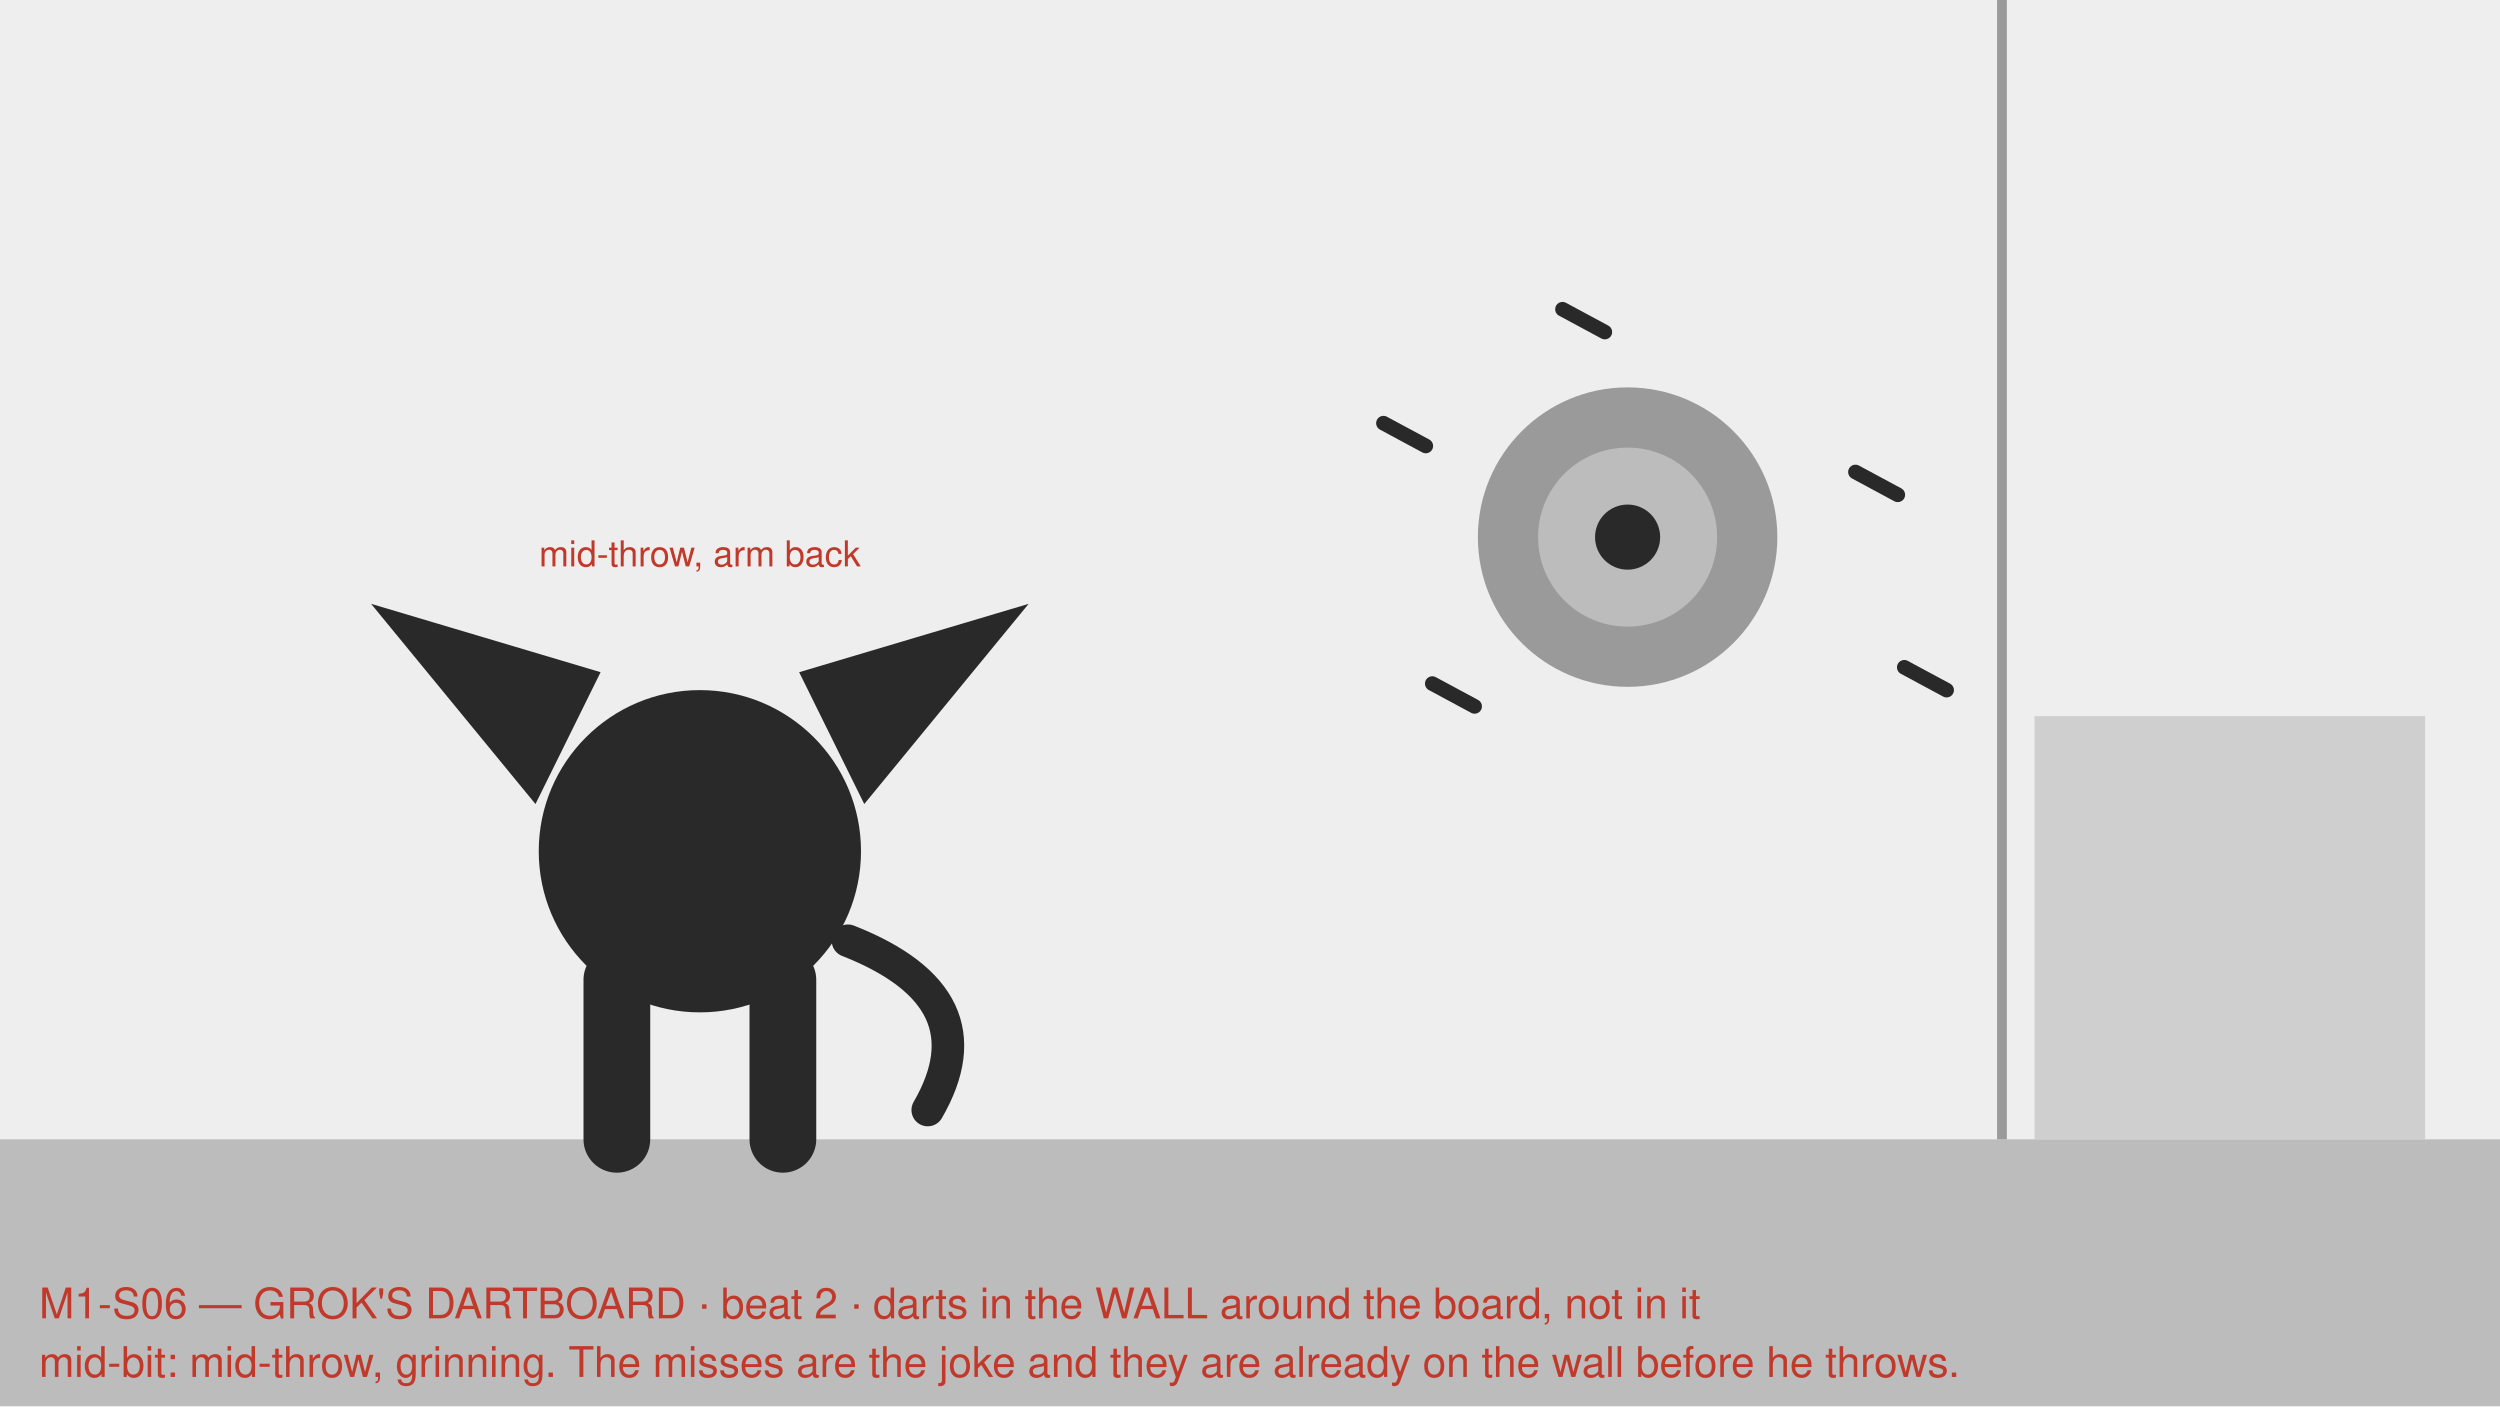
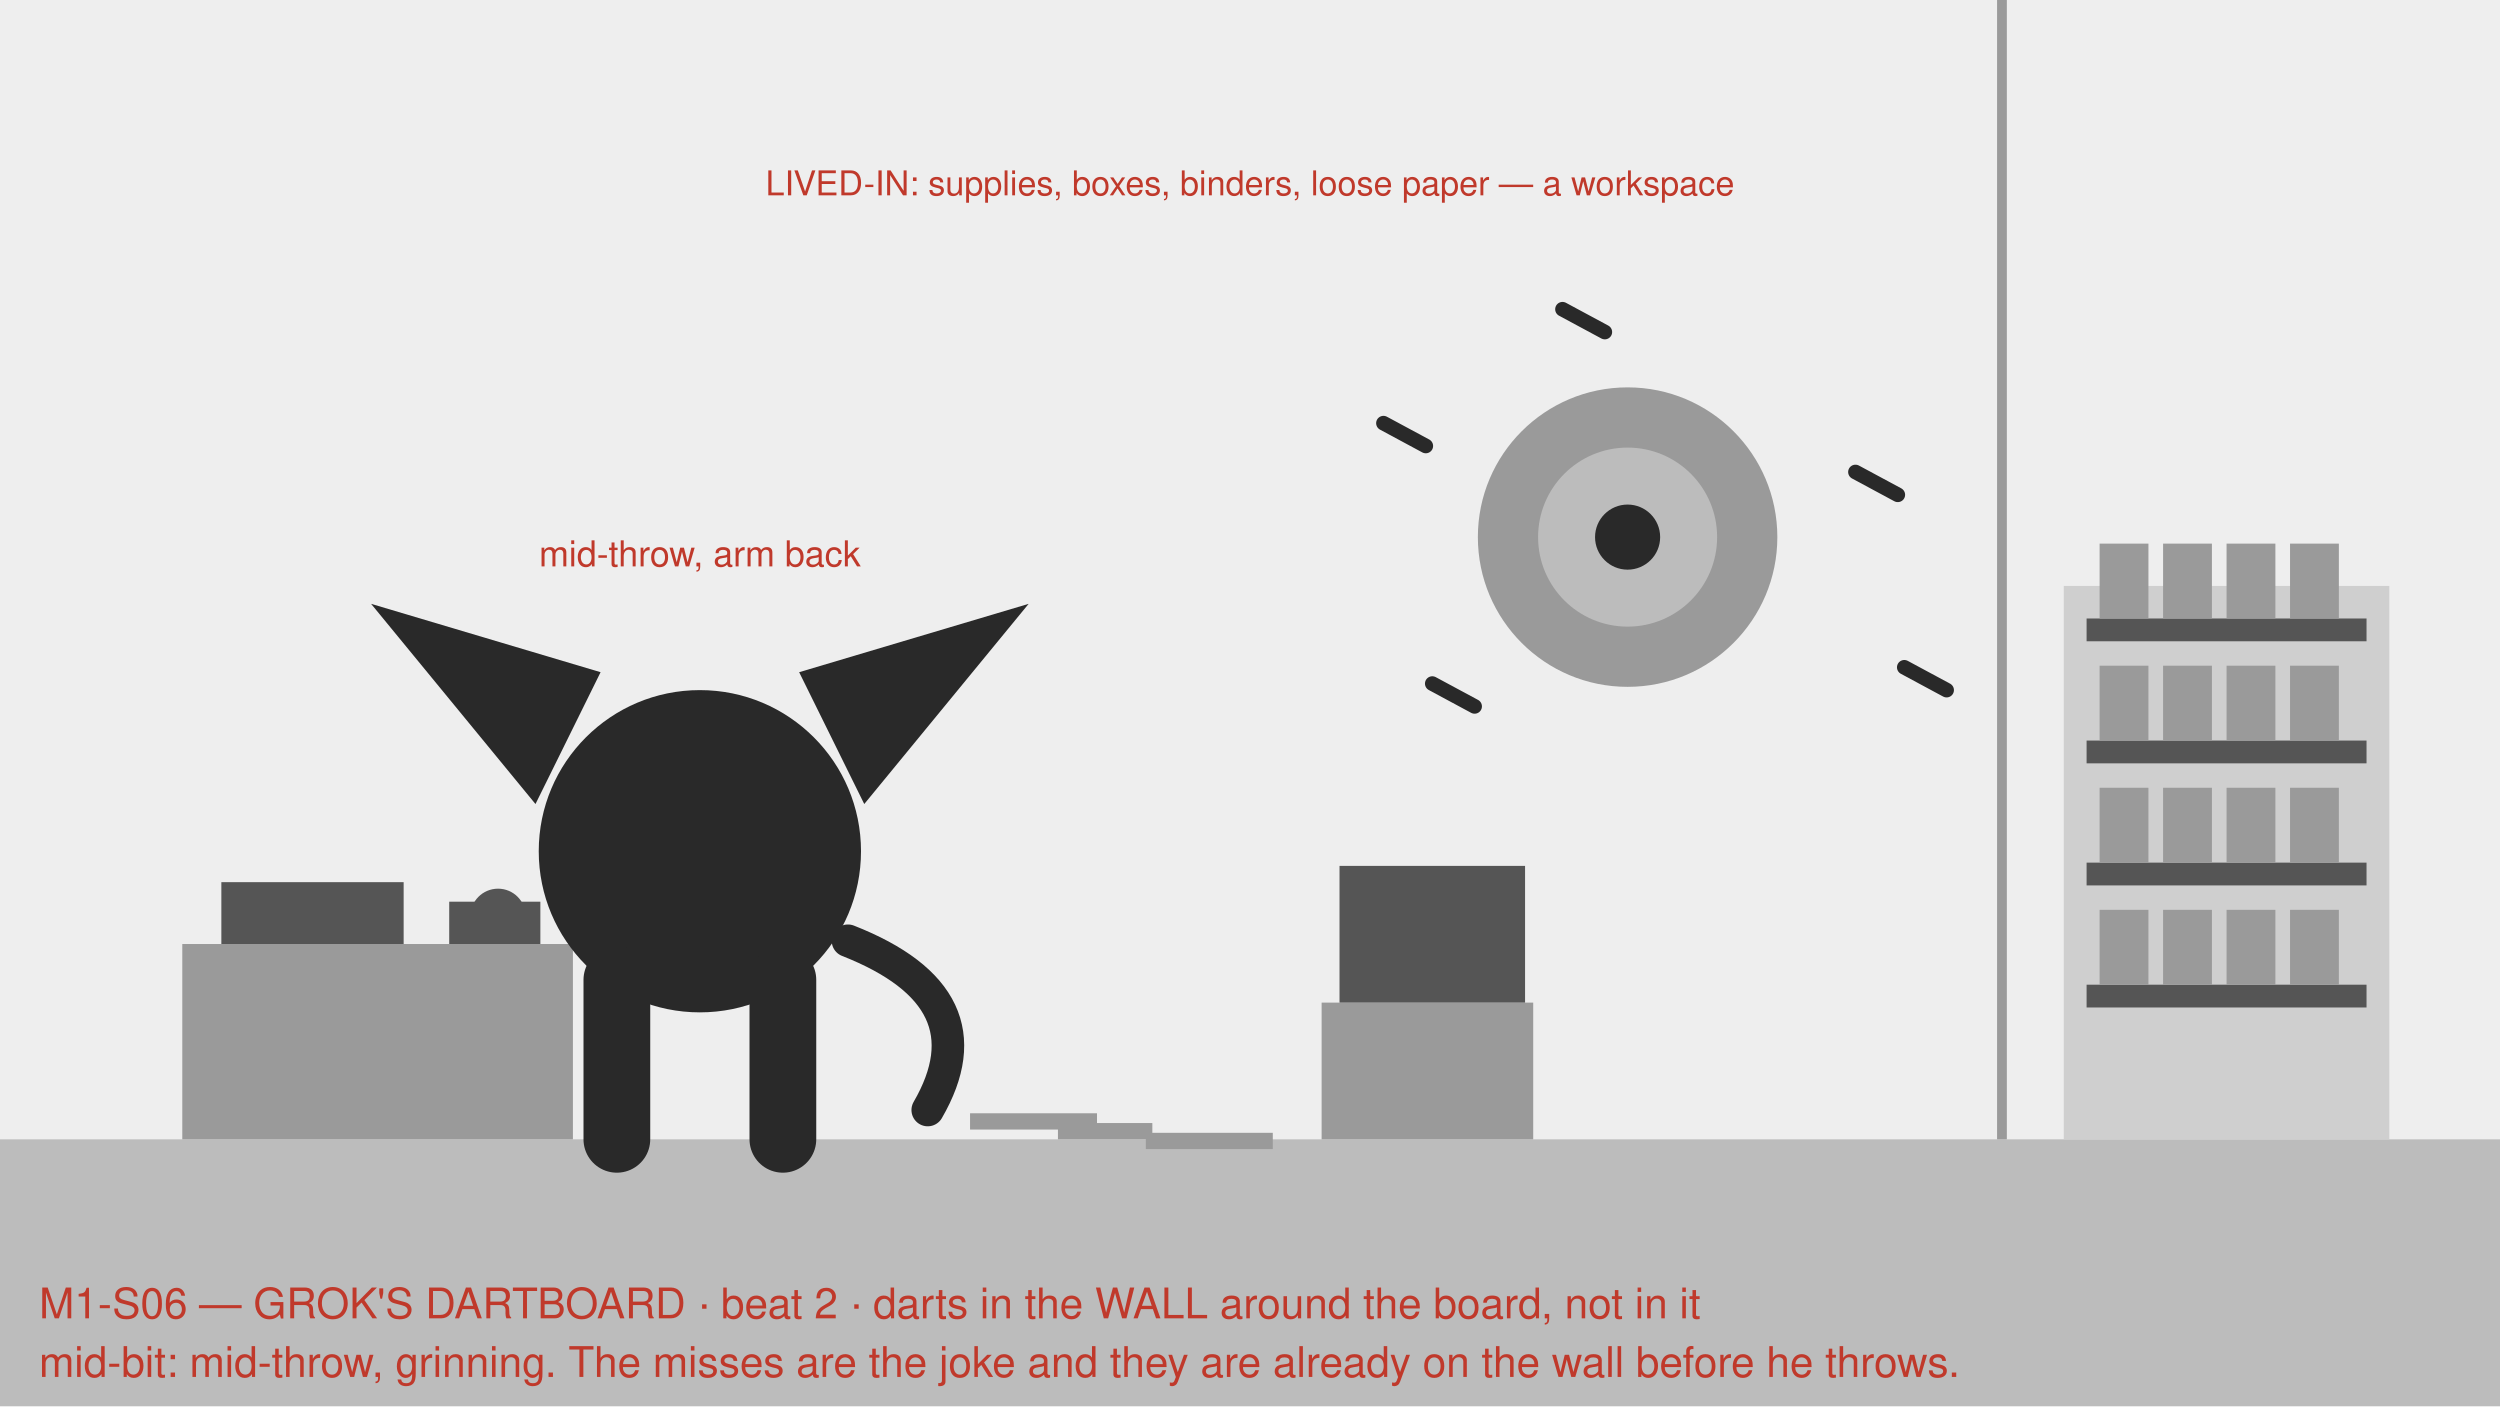
<svg xmlns="http://www.w3.org/2000/svg" width="1536" height="864" viewBox="0 0 1536 864">
  <rect width="1536" height="864" fill="#eeeeee" />
  <path d="M0 700H1536V864H0Z" fill="#bcbcbc" />
  <path d="M1230 0V700" stroke="#9a9a9a" stroke-width="6" />
  <circle cx="1000" cy="330" r="92" fill="#9a9a9a" />
  <circle cx="1000" cy="330" r="55" fill="#bcbcbc" />
  <circle cx="1000" cy="330" r="20" fill="#292929" />
  <path d="M850 260l26 14" stroke="#292929" stroke-width="9" stroke-linecap="round" />
  <path d="M880 420l26 14" stroke="#292929" stroke-width="9" stroke-linecap="round" />
  <path d="M1140 290l26 14" stroke="#292929" stroke-width="9" stroke-linecap="round" />
  <path d="M1170 410l26 14" stroke="#292929" stroke-width="9" stroke-linecap="round" />
  <path d="M960 190l26 14" stroke="#292929" stroke-width="9" stroke-linecap="round" />
-   <rect x="1250" y="440" width="240" height="260" fill="#cfcfcf" />
+   <rect x="1268" y="360" width="200" height="340" fill="#cfcfcf" />
+   <rect x="1282" y="380" width="172" height="14" fill="#555555" />
+   <rect x="1290" y="334" width="30" height="46" fill="#9a9a9a" />
+   <rect x="1329" y="334" width="30" height="46" fill="#9a9a9a" />
+   <rect x="1368" y="334" width="30" height="46" fill="#9a9a9a" />
+   <rect x="1407" y="334" width="30" height="46" fill="#9a9a9a" />
+   <rect x="1282" y="455" width="172" height="14" fill="#555555" />
+   <rect x="1290" y="409" width="30" height="46" fill="#9a9a9a" />
+   <rect x="1329" y="409" width="30" height="46" fill="#9a9a9a" />
+   <rect x="1368" y="409" width="30" height="46" fill="#9a9a9a" />
+   <rect x="1407" y="409" width="30" height="46" fill="#9a9a9a" />
+   <rect x="1282" y="530" width="172" height="14" fill="#555555" />
+   <rect x="1290" y="484" width="30" height="46" fill="#9a9a9a" />
+   <rect x="1329" y="484" width="30" height="46" fill="#9a9a9a" />
+   <rect x="1368" y="484" width="30" height="46" fill="#9a9a9a" />
+   <rect x="1407" y="484" width="30" height="46" fill="#9a9a9a" />
+   <rect x="1282" y="605" width="172" height="14" fill="#555555" />
+   <rect x="1290" y="559" width="30" height="46" fill="#9a9a9a" />
+   <rect x="1329" y="559" width="30" height="46" fill="#9a9a9a" />
+   <rect x="1368" y="559" width="30" height="46" fill="#9a9a9a" />
+   <rect x="1407" y="559" width="30" height="46" fill="#9a9a9a" />
+   <rect x="112" y="580" width="240" height="120" fill="#9a9a9a" />
+   <rect x="136" y="542" width="112" height="38" fill="#555555" />
+   <rect x="276" y="554" width="56" height="26" fill="#555555" />
+   <circle cx="306" cy="563" r="17" fill="#555555" />
+   <rect x="812" y="616" width="130" height="84" fill="#9a9a9a" />
+   <rect x="823" y="532" width="114" height="84" fill="#555555" />
+   <rect x="596" y="684" width="78" height="10" fill="#9a9a9a" />
+   <rect x="650" y="690" width="58" height="10" fill="#9a9a9a" />
+   <rect x="704" y="696" width="78" height="10" fill="#9a9a9a" />
  <path d="M329 494L228 371L369 413Z" fill="#292929" />
  <path d="M531 494L632 371L491 413Z" fill="#292929" />
  <circle cx="430" cy="523" r="99" fill="#292929" />
  <path d="M379 602V700M481 602V700" stroke="#292929" stroke-width="41" stroke-linecap="round" />
  <path d="M521 578q89 35 49 104" fill="none" stroke="#292929" stroke-width="20" stroke-linecap="round" />
+   <text x="768" y="120" font-family="Helvetica" font-size="21" text-anchor="middle" fill="#c0392b">LIVED-IN: supplies, boxes, binders, loose paper — a workspace</text>
  <text x="430" y="348" font-family="Helvetica" font-size="22" text-anchor="middle" fill="#c0392b">mid-throw, arm back</text>
  <text x="24" y="810" font-family="Helvetica" font-size="26" fill="#c0392b">M1-S06 — GROK'S DARTBOARD · beat 2 · darts in the WALL around the board, not in it</text>
  <text x="24" y="846" font-family="Helvetica" font-size="26" fill="#c0392b">mid-bit: mid-throw, grinning. The misses are the joke and they are already on the wall before he throws.</text>
</svg>
